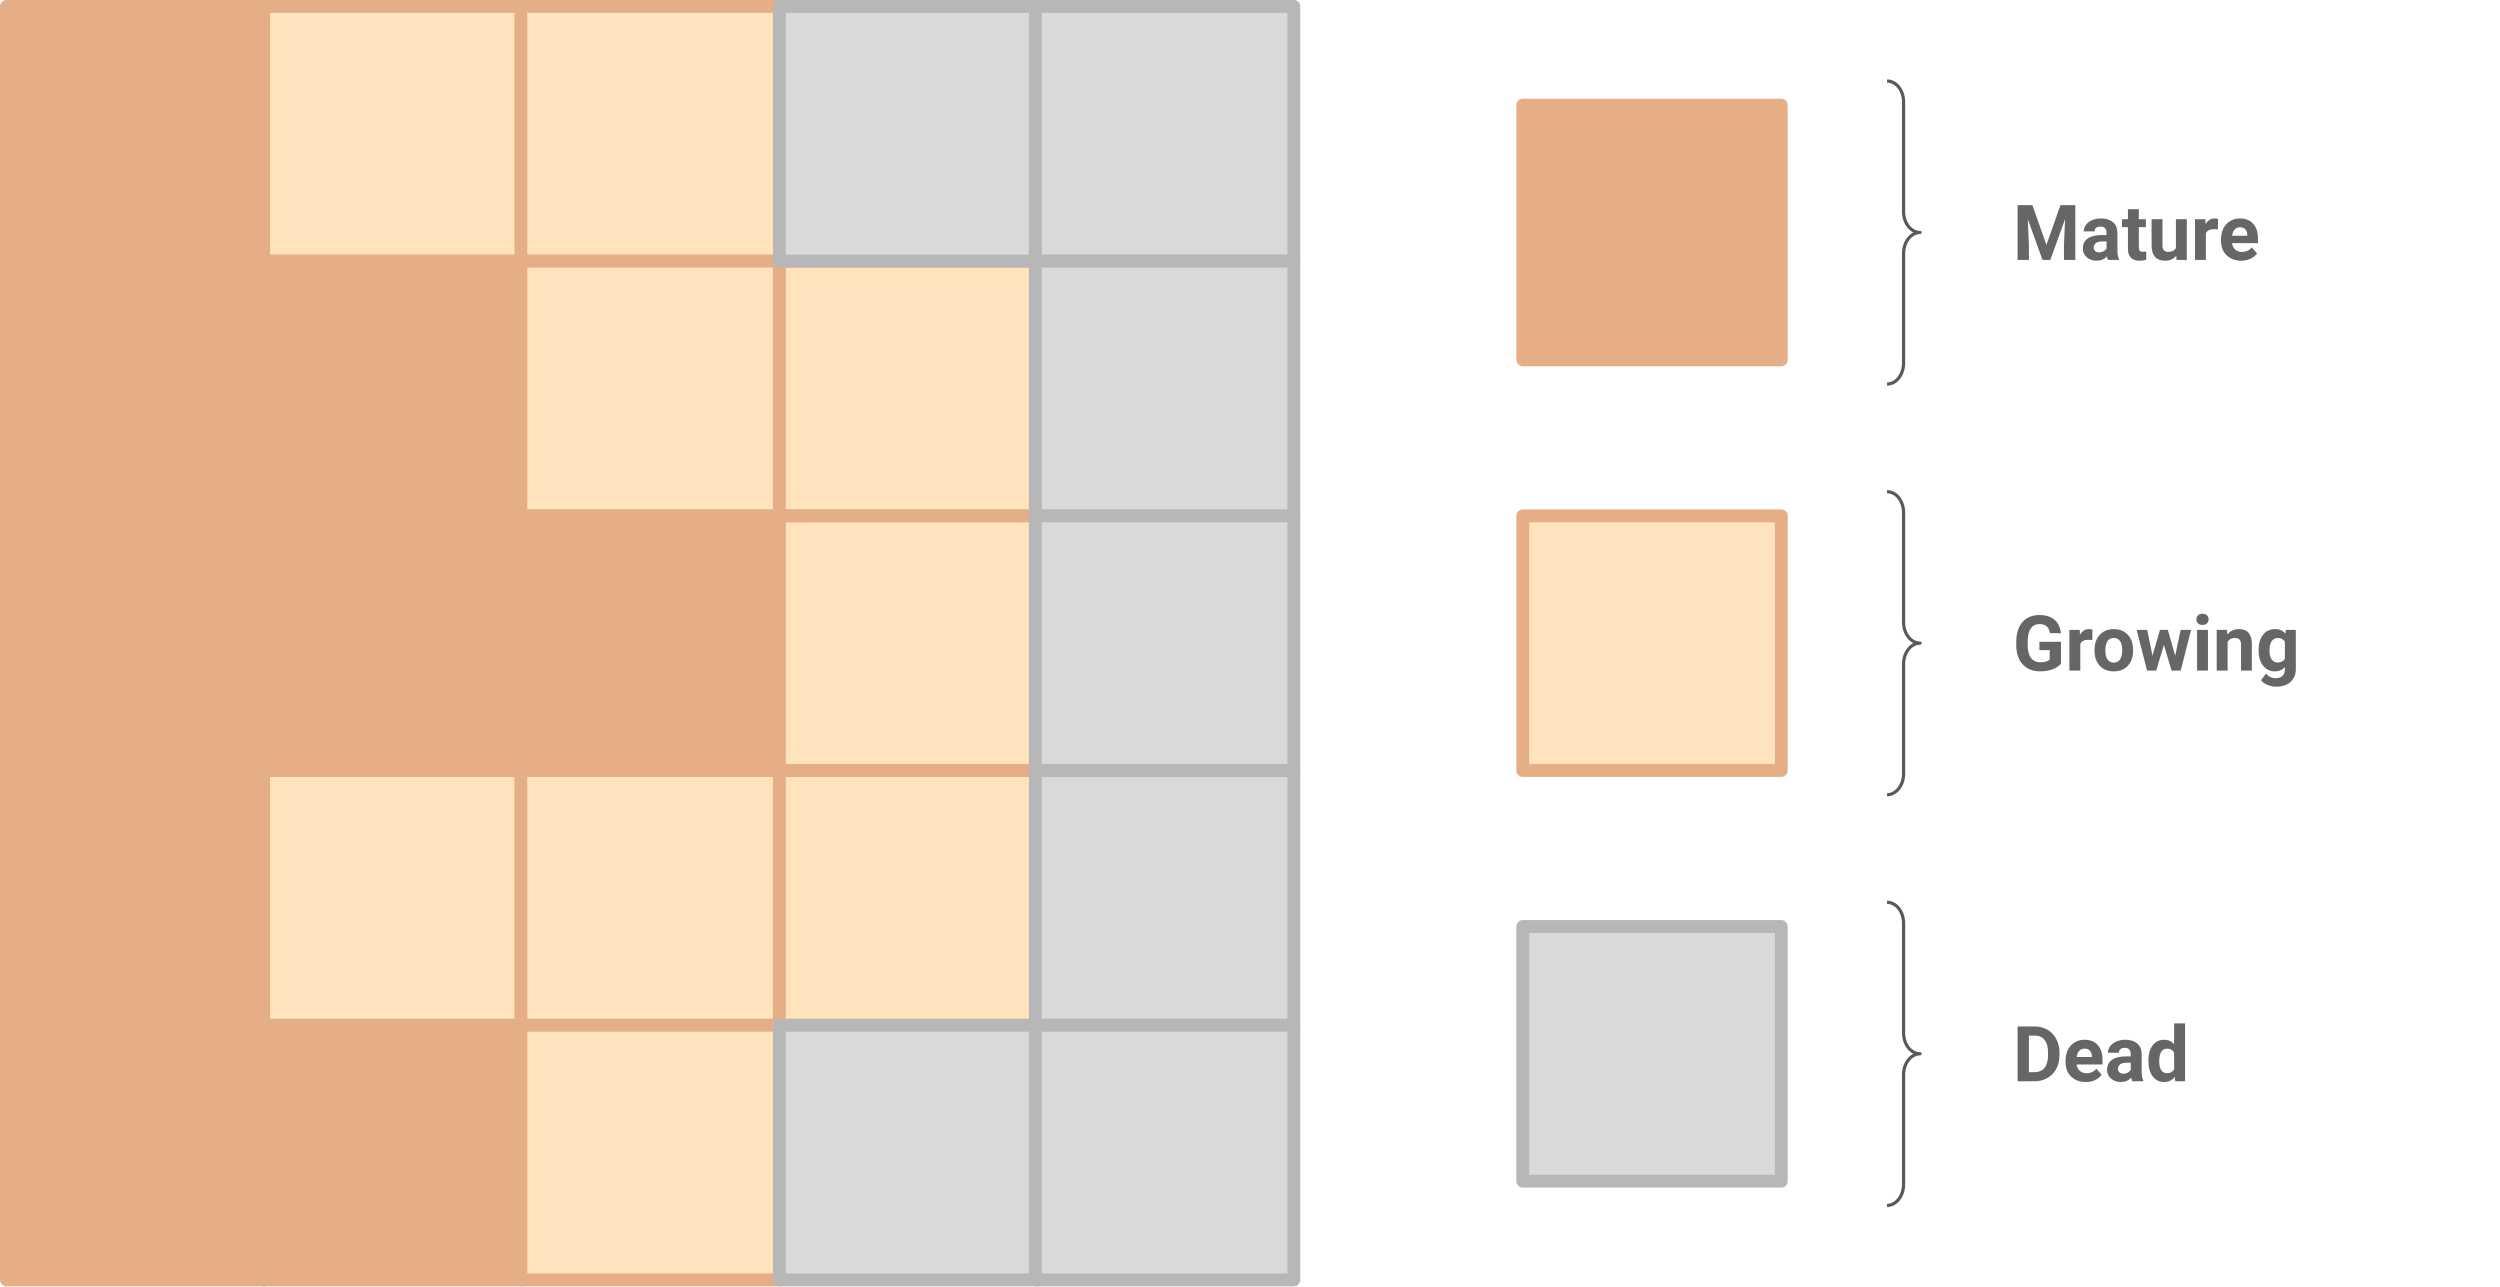
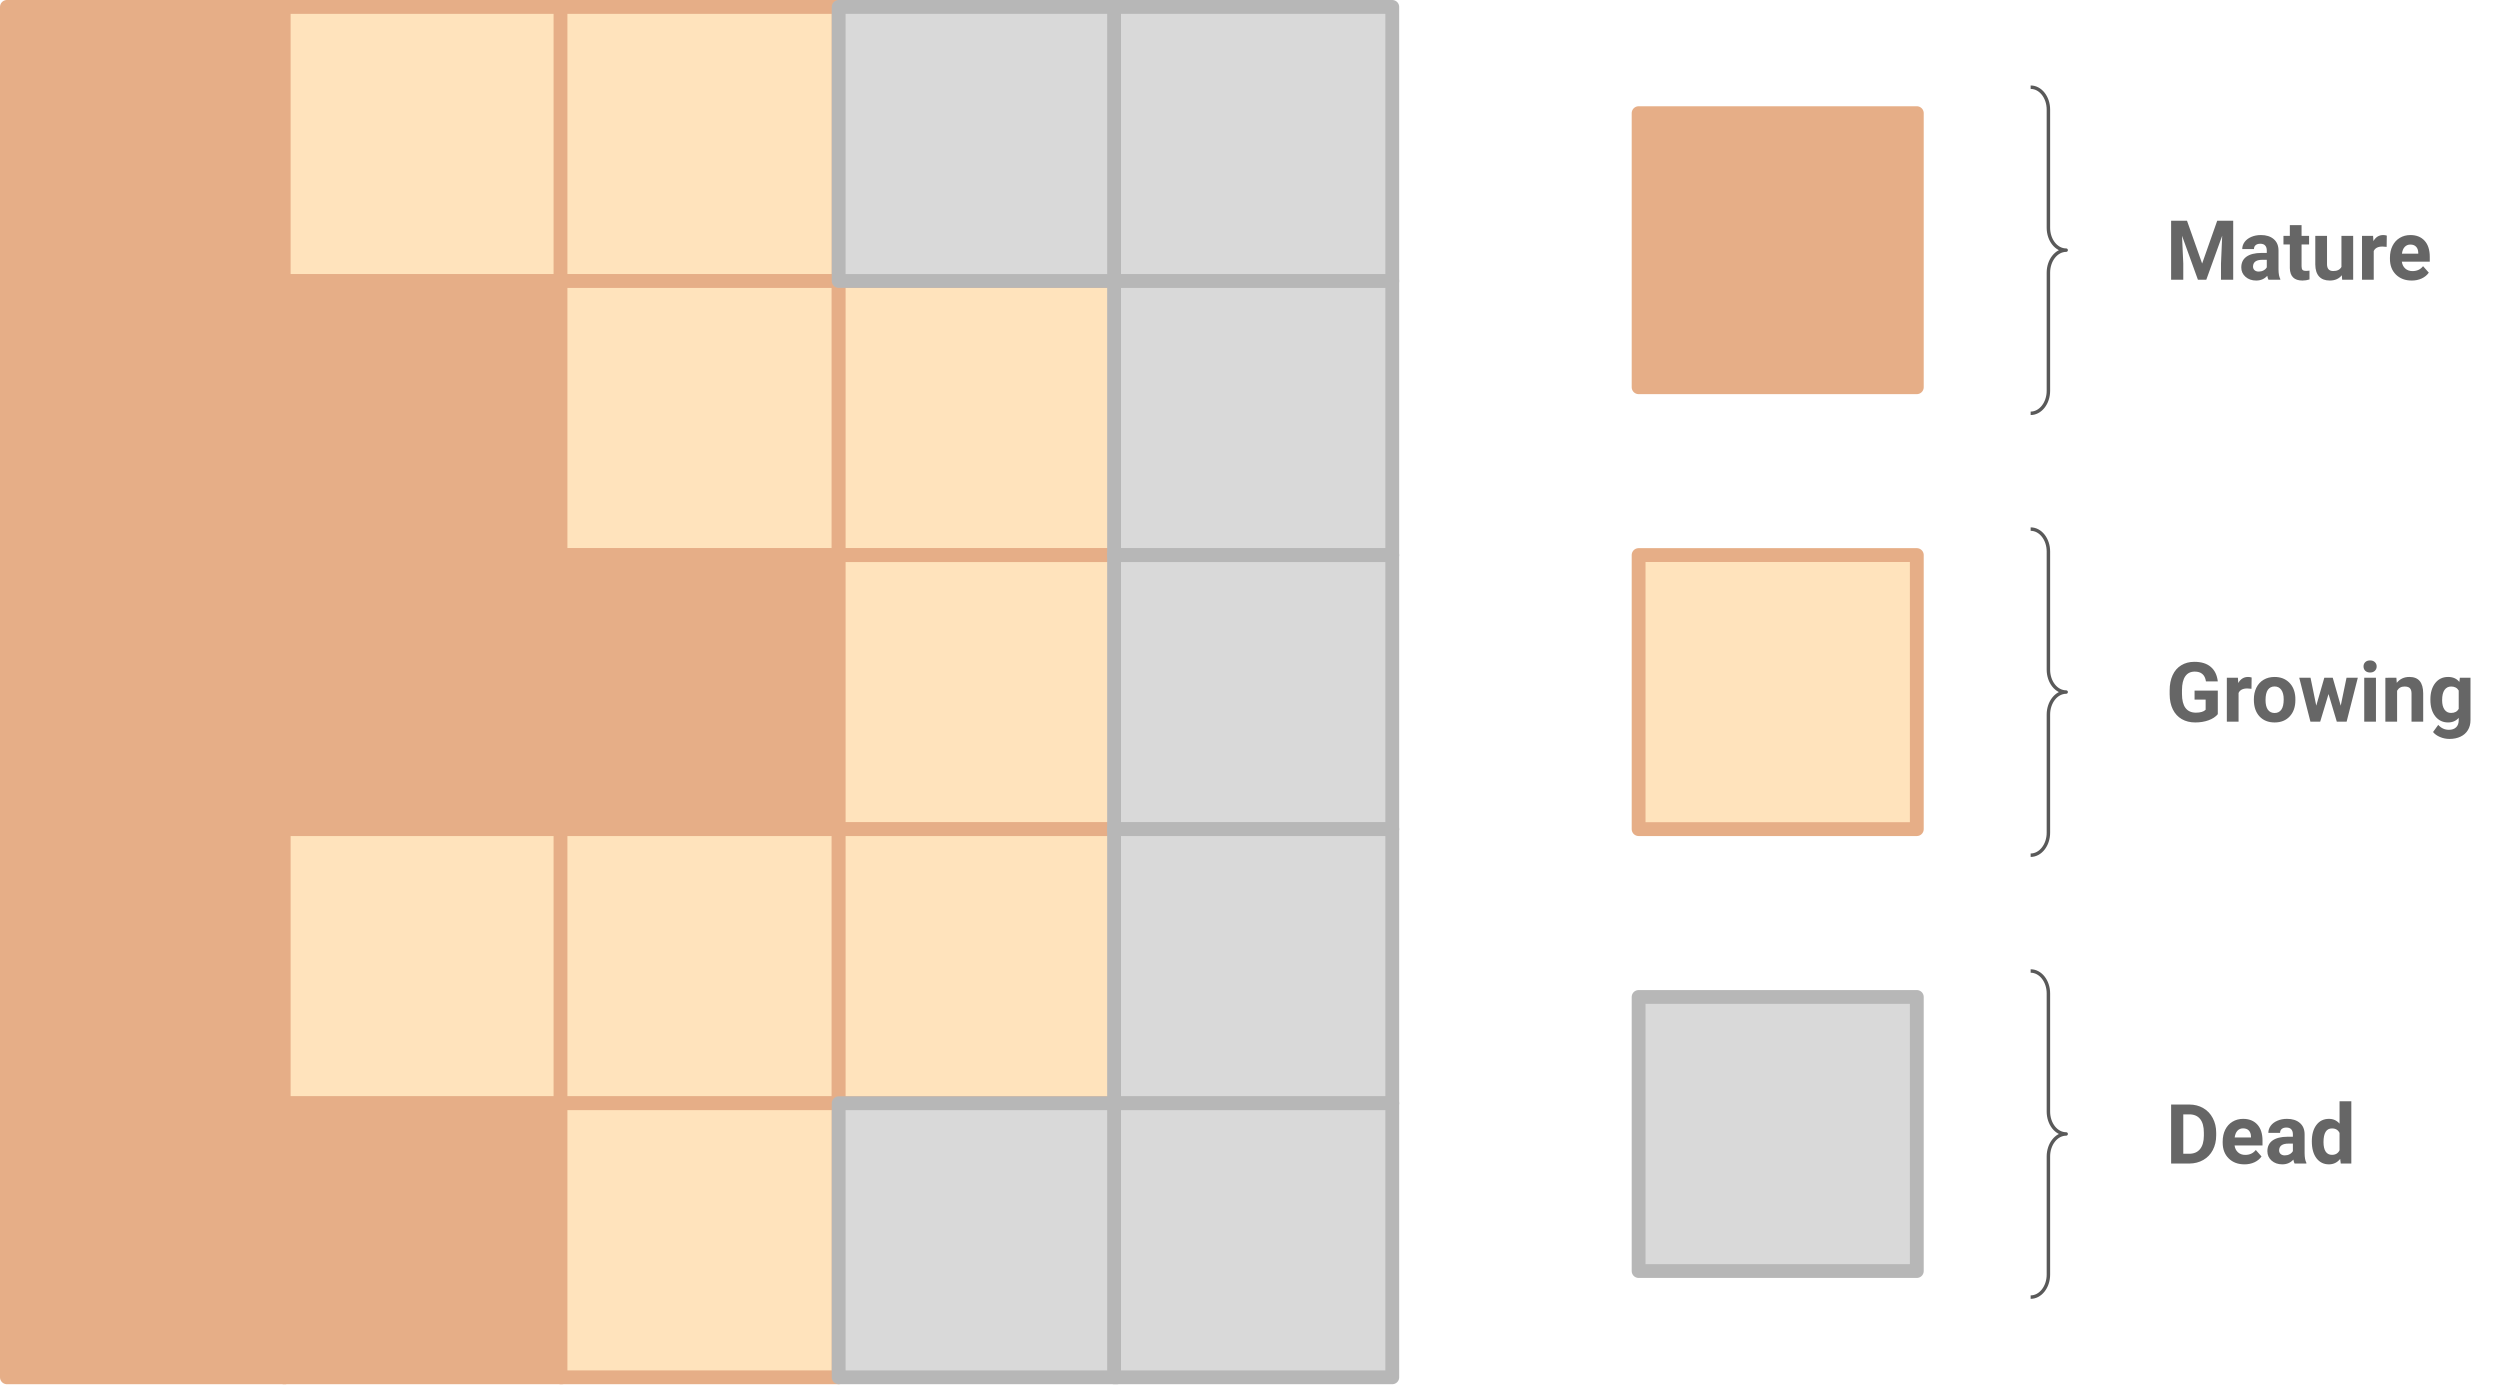
- <svg xmlns="http://www.w3.org/2000/svg" version="1.1" viewBox="0 0 777.898 400.257" stroke-miterlimit="10" id="svg151" width="777.898" height="400.257" style="fill:none;stroke:none;stroke-linecap:square;stroke-miterlimit:10">
+ <svg xmlns="http://www.w3.org/2000/svg" version="1.1" viewBox="0 0 722.898 400.257" stroke-miterlimit="10" id="svg151" width="722.898" height="400.257" style="fill:none;stroke:none;stroke-linecap:square;stroke-miterlimit:10">
  <defs id="defs155" />
  <clipPath id="g6e326a5eaa_0_0.0">
    <path d="M 0,0 H 2880 V 1536 H 0 Z" id="path2" style="clip-rule:nonzero" />
  </clipPath>
  <g clip-path="url(#g6e326a5eaa_0_0.0)" id="g149" transform="translate(-950.6353,-567.871)">
    <path d="m 952.635,569.871 h 80.441 v 79.244 h -80.441 z" id="path7" style="fill:#e6ae87;fill-rule:evenodd" />
    <path d="m 952.635,569.871 h 80.441 v 79.244 h -80.441 z" id="path9" style="fill-rule:evenodd;stroke:#e6ae87;stroke-width:4;stroke-linecap:butt;stroke-linejoin:round" />
    <path d="m 1032.671,569.871 h 80.441 v 79.244 h -80.441 z" id="path11" style="fill:#ffe3bc;fill-rule:evenodd" />
    <path d="m 1032.671,569.871 h 80.441 v 79.244 h -80.441 z" id="path13" style="fill-rule:evenodd;stroke:#e6ae87;stroke-width:4;stroke-linecap:butt;stroke-linejoin:round" />
    <path d="m 1112.708,569.871 h 80.441 v 79.244 h -80.441 z" id="path15" style="fill:#ffe3bc;fill-rule:evenodd" />
    <path d="m 1112.708,569.871 h 80.441 v 79.244 h -80.441 z" id="path17" style="fill-rule:evenodd;stroke:#e6ae87;stroke-width:4;stroke-linecap:butt;stroke-linejoin:round" />
    <path d="m 1537.816,687.385 c 2.835,-0.009 5.134,-2.925 5.134,-6.514 v -34.153 c 0,-3.589 2.299,-6.505 5.134,-6.514 v 0 c -2.835,0.009 -5.134,-2.894 -5.134,-6.483 v -34.153 0 c 0,-3.589 -2.299,-6.491 -5.134,-6.482 z" id="path19" style="fill:#000000;fill-opacity:0;fill-rule:evenodd" />
    <path d="m 1537.816,687.385 c 2.835,-0.009 5.134,-2.925 5.134,-6.514 v -34.153 c 0,-3.589 2.299,-6.505 5.134,-6.514 v 0 c -2.835,0.009 -5.134,-2.894 -5.134,-6.483 v -34.153 0 c 0,-3.589 -2.299,-6.491 -5.134,-6.482" id="path21" style="fill:#000000;fill-opacity:0;fill-rule:evenodd" />
    <path d="m 1537.816,687.385 c 2.835,-0.009 5.134,-2.925 5.134,-6.514 v -34.153 c 0,-3.589 2.299,-6.505 5.134,-6.514 v 0 c -2.835,0.009 -5.134,-2.894 -5.134,-6.483 v -34.153 0 c 0,-3.589 -2.299,-6.491 -5.134,-6.482" id="path23" style="fill-rule:evenodd;stroke:#595959;stroke-width:1;stroke-linecap:butt;stroke-linejoin:round" />
    <path d="m 1728.533,617.007 h -160.63 v 46.425 h 160.63 z" id="path25" style="fill:#000000;fill-opacity:0;fill-rule:evenodd" />
    <path d="m 1583.028,631.697 4.375,12.375 4.359,-12.375 h 4.625 v 17.062 h -3.531 v -4.672 l 0.344,-8.047 -4.594,12.719 h -2.422 l -4.594,-12.703 0.359,8.031 v 4.672 h -3.516 v -17.062 z m 23.555,17.062 q -0.234,-0.453 -0.344,-1.141 -1.234,1.375 -3.203,1.375 -1.859,0 -3.094,-1.078 -1.219,-1.078 -1.219,-2.719 0,-2.016 1.484,-3.094 1.5,-1.078 4.328,-1.094 h 1.562 v -0.719 q 0,-0.891 -0.453,-1.406 -0.453,-0.531 -1.422,-0.531 -0.859,0 -1.344,0.406 -0.484,0.406 -0.484,1.125 h -3.391 q 0,-1.094 0.672,-2.031 0.688,-0.938 1.922,-1.469 1.25,-0.547 2.797,-0.547 2.344,0 3.719,1.188 1.375,1.172 1.375,3.312 v 5.484 q 0.016,1.812 0.516,2.734 v 0.203 z m -2.812,-2.359 q 0.75,0 1.375,-0.328 0.641,-0.344 0.953,-0.906 v -2.172 h -1.266 q -2.547,0 -2.703,1.75 l -0.016,0.203 q 0,0.641 0.438,1.047 0.453,0.406 1.219,0.406 z m 12.383,-13.438 v 3.109 h 2.172 v 2.484 h -2.172 v 6.328 q 0,0.703 0.266,1.016 0.266,0.297 1.031,0.297 0.562,0 1,-0.078 v 2.562 q -1,0.312 -2.047,0.312 -3.562,0 -3.641,-3.594 v -6.844 h -1.844 v -2.484 h 1.844 v -3.109 z m 11.641,14.5 q -1.25,1.531 -3.469,1.531 -2.031,0 -3.109,-1.172 -1.062,-1.172 -1.094,-3.438 v -8.312 h 3.391 v 8.203 q 0,1.969 1.797,1.969 1.734,0 2.375,-1.188 v -8.984 h 3.391 v 12.688 h -3.188 z m 12.961,-8.203 q -0.688,-0.094 -1.219,-0.094 -1.922,0 -2.516,1.297 v 8.297 h -3.391 v -12.688 h 3.203 l 0.094,1.516 q 1.016,-1.75 2.828,-1.75 0.562,0 1.047,0.156 z m 7.25,9.734 q -2.797,0 -4.547,-1.703 -1.75,-1.719 -1.75,-4.562 v -0.328 q 0,-1.922 0.734,-3.422 0.75,-1.5 2.094,-2.312 1.359,-0.828 3.094,-0.828 2.594,0 4.094,1.641 1.5,1.641 1.5,4.656 v 1.391 h -8.078 q 0.156,1.234 0.984,1.984 0.828,0.75 2.094,0.75 1.953,0 3.062,-1.422 l 1.656,1.875 q -0.75,1.078 -2.062,1.688 -1.297,0.594 -2.875,0.594 z m -0.391,-10.406 q -1,0 -1.641,0.688 -0.625,0.672 -0.797,1.938 h 4.719 v -0.266 q -0.031,-1.125 -0.625,-1.734 -0.578,-0.625 -1.656,-0.625 z" id="path27" style="fill:#666666;fill-rule:nonzero" />
    <path d="m 952.635,649.13 h 80.441 v 79.244 h -80.441 z" id="path29" style="fill:#e6ae87;fill-rule:evenodd" />
    <path d="m 952.635,649.13 h 80.441 v 79.244 h -80.441 z" id="path31" style="fill-rule:evenodd;stroke:#e6ae87;stroke-width:4;stroke-linecap:butt;stroke-linejoin:round" />
    <path d="m 1032.671,649.13 h 80.441 v 79.244 h -80.441 z" id="path33" style="fill:#e6ae87;fill-rule:evenodd" />
    <path d="m 1032.671,649.13 h 80.441 v 79.244 h -80.441 z" id="path35" style="fill-rule:evenodd;stroke:#e6ae87;stroke-width:4;stroke-linecap:butt;stroke-linejoin:round" />
    <path d="m 1112.708,649.13 h 80.441 v 79.244 h -80.441 z" id="path37" style="fill:#ffe3bc;fill-rule:evenodd" />
    <path d="m 1112.708,649.13 h 80.441 v 79.244 h -80.441 z" id="path39" style="fill-rule:evenodd;stroke:#e6ae87;stroke-width:4;stroke-linecap:butt;stroke-linejoin:round" />
    <path d="m 952.635,728.389 h 80.441 v 79.244 h -80.441 z" id="path41" style="fill:#e6ae87;fill-rule:evenodd" />
    <path d="m 952.635,728.389 h 80.441 v 79.244 h -80.441 z" id="path43" style="fill-rule:evenodd;stroke:#e6ae87;stroke-width:4;stroke-linecap:butt;stroke-linejoin:round" />
    <path d="m 1032.671,728.389 h 80.441 v 79.244 h -80.441 z" id="path45" style="fill:#e6ae87;fill-rule:evenodd" />
    <path d="m 1032.671,728.389 h 80.441 v 79.244 h -80.441 z" id="path47" style="fill-rule:evenodd;stroke:#e6ae87;stroke-width:4;stroke-linecap:butt;stroke-linejoin:round" />
    <path d="m 1112.708,728.389 h 80.441 v 79.244 h -80.441 z" id="path49" style="fill:#e6ae87;fill-rule:evenodd" />
    <path d="m 1112.708,728.389 h 80.441 v 79.244 h -80.441 z" id="path51" style="fill-rule:evenodd;stroke:#e6ae87;stroke-width:4;stroke-linecap:butt;stroke-linejoin:round" />
    <path d="m 1193.149,649.131 h 80.441 v 79.244 h -80.441 z" id="path53" style="fill:#ffe3bc;fill-rule:evenodd" />
    <path d="m 1193.149,649.131 h 80.441 v 79.244 h -80.441 z" id="path55" style="fill-rule:evenodd;stroke:#e6ae87;stroke-width:4;stroke-linecap:butt;stroke-linejoin:round" />
    <path d="m 1193.149,728.39 h 80.441 v 79.244 h -80.441 z" id="path57" style="fill:#ffe3bc;fill-rule:evenodd" />
    <path d="m 1193.149,728.39 h 80.441 v 79.244 h -80.441 z" id="path59" style="fill-rule:evenodd;stroke:#e6ae87;stroke-width:4;stroke-linecap:butt;stroke-linejoin:round" />
    <path d="m 952.635,807.633 h 80.441 v 79.244 h -80.441 z" id="path61" style="fill:#e6ae87;fill-rule:evenodd" />
    <path d="m 952.635,807.633 h 80.441 v 79.244 h -80.441 z" id="path63" style="fill-rule:evenodd;stroke:#e6ae87;stroke-width:4;stroke-linecap:butt;stroke-linejoin:round" />
    <path d="m 1032.671,807.633 h 80.441 v 79.244 h -80.441 z" id="path65" style="fill:#ffe3bc;fill-rule:evenodd" />
    <path d="m 1032.671,807.633 h 80.441 v 79.244 h -80.441 z" id="path67" style="fill-rule:evenodd;stroke:#e6ae87;stroke-width:4;stroke-linecap:butt;stroke-linejoin:round" />
    <path d="m 1112.708,807.633 h 80.441 v 79.244 h -80.441 z" id="path69" style="fill:#ffe3bc;fill-rule:evenodd" />
    <path d="m 1112.708,807.633 h 80.441 v 79.244 h -80.441 z" id="path71" style="fill-rule:evenodd;stroke:#e6ae87;stroke-width:4;stroke-linecap:butt;stroke-linejoin:round" />
    <path d="m 1193.149,807.634 h 80.441 v 79.244 h -80.441 z" id="path73" style="fill:#ffe3bc;fill-rule:evenodd" />
    <path d="m 1193.149,807.634 h 80.441 v 79.244 h -80.441 z" id="path75" style="fill-rule:evenodd;stroke:#e6ae87;stroke-width:4;stroke-linecap:butt;stroke-linejoin:round" />
    <path d="m 952.635,886.882 h 80.441 v 79.244 h -80.441 z" id="path77" style="fill:#e6ae87;fill-rule:evenodd" />
    <path d="m 952.635,886.882 h 80.441 v 79.244 h -80.441 z" id="path79" style="fill-rule:evenodd;stroke:#e6ae87;stroke-width:4;stroke-linecap:butt;stroke-linejoin:round" />
    <path d="m 1032.671,886.882 h 80.441 v 79.244 h -80.441 z" id="path81" style="fill:#e6ae87;fill-rule:evenodd" />
    <path d="m 1032.671,886.882 h 80.441 v 79.244 h -80.441 z" id="path83" style="fill-rule:evenodd;stroke:#e6ae87;stroke-width:4;stroke-linecap:butt;stroke-linejoin:round" />
    <path d="m 1112.708,886.882 h 80.441 v 79.244 h -80.441 z" id="path85" style="fill:#ffe3bc;fill-rule:evenodd" />
    <path d="m 1112.708,886.882 h 80.441 v 79.244 h -80.441 z" id="path87" style="fill-rule:evenodd;stroke:#e6ae87;stroke-width:4;stroke-linecap:butt;stroke-linejoin:round" />
    <path d="m 1537.816,815.165 c 2.835,-0.009 5.134,-2.925 5.134,-6.514 v -34.153 c 0,-3.589 2.299,-6.505 5.134,-6.514 v 0 c -2.835,0.009 -5.134,-2.894 -5.134,-6.483 v -34.153 0 c 0,-3.589 -2.299,-6.491 -5.134,-6.482 z" id="path89" style="fill:#000000;fill-opacity:0;fill-rule:evenodd" />
    <path d="m 1537.816,815.165 c 2.835,-0.009 5.134,-2.925 5.134,-6.514 v -34.153 c 0,-3.589 2.299,-6.505 5.134,-6.514 v 0 c -2.835,0.009 -5.134,-2.894 -5.134,-6.483 v -34.153 0 c 0,-3.589 -2.299,-6.491 -5.134,-6.482" id="path91" style="fill:#000000;fill-opacity:0;fill-rule:evenodd" />
    <path d="m 1537.816,815.165 c 2.835,-0.009 5.134,-2.925 5.134,-6.514 v -34.153 c 0,-3.589 2.299,-6.505 5.134,-6.514 v 0 c -2.835,0.009 -5.134,-2.894 -5.134,-6.483 v -34.153 0 c 0,-3.589 -2.299,-6.491 -5.134,-6.482" id="path93" style="fill-rule:evenodd;stroke:#595959;stroke-width:1;stroke-linecap:butt;stroke-linejoin:round" />
    <path d="m 1728.533,744.788 h -160.63 v 46.425 h 160.63 z" id="path95" style="fill:#000000;fill-opacity:0;fill-rule:evenodd" />
    <path d="m 1591.934,774.384 q -0.953,1.141 -2.688,1.766 -1.734,0.625 -3.844,0.625 -2.219,0 -3.891,-0.969 -1.672,-0.969 -2.578,-2.797 -0.906,-1.844 -0.922,-4.328 v -1.172 q 0,-2.547 0.859,-4.406 0.859,-1.875 2.484,-2.859 1.625,-1 3.797,-1 3.031,0 4.734,1.453 1.719,1.438 2.047,4.203 h -3.422 q -0.234,-1.469 -1.047,-2.141 -0.797,-0.688 -2.203,-0.688 -1.797,0 -2.734,1.359 -0.938,1.344 -0.953,4 v 1.094 q 0,2.688 1.016,4.062 1.031,1.359 3,1.359 1.984,0 2.828,-0.844 v -2.938 h -3.203 v -2.594 h 6.719 z m 9.738,-7.344 q -0.688,-0.094 -1.219,-0.094 -1.922,0 -2.516,1.297 v 8.297 h -3.391 v -12.688 h 3.203 l 0.094,1.516 q 1.016,-1.75 2.828,-1.75 0.562,0 1.047,0.156 z m 0.691,3.047 q 0,-1.891 0.719,-3.359 0.734,-1.484 2.094,-2.297 1.359,-0.812 3.172,-0.812 2.562,0 4.188,1.578 1.625,1.562 1.812,4.266 l 0.016,0.859 q 0,2.922 -1.625,4.688 -1.625,1.766 -4.375,1.766 -2.734,0 -4.375,-1.75 -1.625,-1.766 -1.625,-4.797 z m 3.375,0.234 q 0,1.812 0.672,2.766 0.688,0.953 1.953,0.953 1.234,0 1.922,-0.938 0.703,-0.953 0.703,-3.016 0,-1.781 -0.703,-2.75 -0.688,-0.969 -1.938,-0.969 -1.25,0 -1.938,0.969 -0.672,0.969 -0.672,2.984 z m 21.742,1.609 1.672,-8.078 h 3.266 l -3.234,12.688 h -2.844 l -2.391,-7.984 -2.406,7.984 h -2.828 l -3.234,-12.688 h 3.266 l 1.656,8.062 2.328,-8.062 h 2.438 z m 10.184,4.609 h -3.391 v -12.688 h 3.391 z m -3.594,-15.969 q 0,-0.75 0.5,-1.234 0.516,-0.5 1.391,-0.5 0.875,0 1.391,0.5 0.516,0.484 0.516,1.234 0,0.781 -0.531,1.281 -0.516,0.484 -1.375,0.484 -0.844,0 -1.375,-0.484 -0.516,-0.5 -0.516,-1.281 z m 9.504,3.281 0.109,1.469 q 1.359,-1.703 3.641,-1.703 2.016,0 3,1.188 0.984,1.188 1,3.547 v 8.188 h -3.375 v -8.109 q 0,-1.078 -0.469,-1.562 -0.469,-0.484 -1.562,-0.484 -1.438,0 -2.141,1.219 v 8.938 h -3.391 v -12.688 z m 9.832,6.25 q 0,-2.922 1.391,-4.703 1.391,-1.781 3.734,-1.781 2.094,0 3.25,1.438 l 0.141,-1.203 h 3.078 v 12.266 q 0,1.672 -0.766,2.891 -0.75,1.234 -2.125,1.875 -1.375,0.656 -3.203,0.656 -1.406,0 -2.734,-0.562 -1.312,-0.562 -2,-1.438 l 1.5,-2.062 q 1.266,1.422 3.078,1.422 1.344,0 2.094,-0.719 0.75,-0.719 0.75,-2.047 v -0.688 q -1.172,1.328 -3.078,1.328 -2.281,0 -3.703,-1.781 -1.406,-1.797 -1.406,-4.75 z m 3.391,0.25 q 0,1.719 0.688,2.703 0.688,0.969 1.891,0.969 1.547,0 2.219,-1.156 v -5.328 q -0.672,-1.156 -2.188,-1.156 -1.219,0 -1.922,1 -0.688,0.984 -0.688,2.969 z" id="path97" style="fill:#666666;fill-rule:nonzero" />
    <path d="m 1537.816,942.945 c 2.835,-0.009 5.134,-2.925 5.134,-6.514 v -34.153 c 0,-3.589 2.299,-6.505 5.134,-6.514 v 0 c -2.835,0.009 -5.134,-2.894 -5.134,-6.483 v -34.153 0 c 0,-3.589 -2.299,-6.491 -5.134,-6.482 z" id="path99" style="fill:#000000;fill-opacity:0;fill-rule:evenodd" />
    <path d="m 1537.816,942.945 c 2.835,-0.009 5.134,-2.925 5.134,-6.514 v -34.153 c 0,-3.589 2.299,-6.505 5.134,-6.514 v 0 c -2.835,0.009 -5.134,-2.894 -5.134,-6.483 v -34.153 0 c 0,-3.589 -2.299,-6.491 -5.134,-6.482" id="path101" style="fill:#000000;fill-opacity:0;fill-rule:evenodd" />
    <path d="m 1537.816,942.945 c 2.835,-0.009 5.134,-2.925 5.134,-6.514 v -34.153 c 0,-3.589 2.299,-6.505 5.134,-6.514 v 0 c -2.835,0.009 -5.134,-2.894 -5.134,-6.483 v -34.153 0 c 0,-3.589 -2.299,-6.491 -5.134,-6.482" id="path103" style="fill-rule:evenodd;stroke:#595959;stroke-width:1;stroke-linecap:butt;stroke-linejoin:round" />
    <path d="m 1728.533,872.567 h -160.63 v 46.425 h 160.63 z" id="path105" style="fill:#000000;fill-opacity:0;fill-rule:evenodd" />
    <path d="m 1578.434,904.32 v -17.062 h 5.25 q 2.25,0 4.016,1.016 1.781,1.016 2.766,2.891 1,1.859 1,4.234 v 0.781 q 0,2.391 -0.984,4.25 -0.969,1.844 -2.75,2.859 -1.781,1.016 -4.016,1.031 z m 3.516,-14.219 v 11.391 h 1.688 q 2.062,0 3.156,-1.344 1.094,-1.344 1.109,-3.859 v -0.906 q 0,-2.594 -1.078,-3.938 -1.078,-1.344 -3.141,-1.344 z m 17.691,14.453 q -2.797,0 -4.547,-1.703 -1.75,-1.719 -1.75,-4.562 v -0.328 q 0,-1.922 0.734,-3.422 0.75,-1.5 2.094,-2.312 1.359,-0.828 3.094,-0.828 2.594,0 4.094,1.641 1.5,1.641 1.5,4.656 v 1.391 h -8.078 q 0.156,1.234 0.984,1.984 0.828,0.75 2.094,0.75 1.953,0 3.062,-1.422 l 1.656,1.875 q -0.75,1.078 -2.062,1.688 -1.297,0.594 -2.875,0.594 z m -0.391,-10.406 q -1,0 -1.641,0.688 -0.625,0.672 -0.797,1.938 h 4.719 v -0.266 q -0.031,-1.125 -0.625,-1.734 -0.578,-0.625 -1.656,-0.625 z m 14.879,10.172 q -0.234,-0.453 -0.344,-1.141 -1.234,1.375 -3.203,1.375 -1.859,0 -3.094,-1.078 -1.219,-1.078 -1.219,-2.719 0,-2.016 1.484,-3.094 1.5,-1.078 4.328,-1.094 h 1.562 v -0.719 q 0,-0.891 -0.453,-1.406 -0.453,-0.531 -1.422,-0.531 -0.859,0 -1.344,0.406 -0.484,0.406 -0.484,1.125 h -3.391 q 0,-1.094 0.672,-2.031 0.688,-0.938 1.922,-1.469 1.25,-0.547 2.797,-0.547 2.344,0 3.719,1.188 1.375,1.172 1.375,3.312 v 5.484 q 0.016,1.812 0.516,2.734 v 0.203 z m -2.812,-2.359 q 0.75,0 1.375,-0.328 0.641,-0.344 0.953,-0.906 v -2.172 h -1.266 q -2.547,0 -2.703,1.75 l -0.016,0.203 q 0,0.641 0.438,1.047 0.453,0.406 1.219,0.406 z m 7.805,-4.078 q 0,-2.969 1.328,-4.719 1.328,-1.766 3.641,-1.766 1.844,0 3.047,1.391 v -6.469 h 3.406 v 18 h -3.062 l -0.156,-1.344 q -1.266,1.578 -3.266,1.578 -2.234,0 -3.594,-1.766 -1.344,-1.766 -1.344,-4.906 z m 3.375,0.25 q 0,1.781 0.625,2.734 0.625,0.938 1.812,0.938 1.562,0 2.203,-1.312 v -5.016 q -0.625,-1.312 -2.188,-1.312 -2.453,0 -2.453,3.969 z" id="path107" style="fill:#666666;fill-rule:nonzero" />
    <path d="m 1424.456,856.156 h 80.441 v 79.244 h -80.441 z" id="path109" style="fill:#d9d9d9;fill-rule:evenodd" />
    <path d="m 1424.456,856.156 h 80.441 v 79.244 h -80.441 z" id="path111" style="fill-rule:evenodd;stroke:#b7b7b7;stroke-width:4;stroke-linecap:butt;stroke-linejoin:round" />
    <path d="m 1424.456,728.375 h 80.441 v 79.244 h -80.441 z" id="path113" style="fill:#ffe3bc;fill-rule:evenodd" />
    <path d="m 1424.456,728.375 h 80.441 v 79.244 h -80.441 z" id="path115" style="fill-rule:evenodd;stroke:#e6ae87;stroke-width:4;stroke-linecap:butt;stroke-linejoin:round" />
    <path d="m 1424.456,600.595 h 80.441 v 79.244 h -80.441 z" id="path117" style="fill:#e6ae87;fill-rule:evenodd" />
    <path d="m 1424.456,600.595 h 80.441 v 79.244 h -80.441 z" id="path119" style="fill-rule:evenodd;stroke:#e6ae87;stroke-width:4;stroke-linecap:butt;stroke-linejoin:round" />
    <path d="m 1193.149,569.872 h 80.441 v 79.244 h -80.441 z" id="path121" style="fill:#d9d9d9;fill-rule:evenodd" />
    <path d="m 1193.149,569.872 h 80.441 v 79.244 h -80.441 z" id="path123" style="fill-rule:evenodd;stroke:#b7b7b7;stroke-width:4;stroke-linecap:butt;stroke-linejoin:round" />
    <path d="m 1272.781,569.872 h 80.441 v 79.244 h -80.441 z" id="path125" style="fill:#d9d9d9;fill-rule:evenodd" />
    <path d="m 1272.781,569.872 h 80.441 v 79.244 h -80.441 z" id="path127" style="fill-rule:evenodd;stroke:#b7b7b7;stroke-width:4;stroke-linecap:butt;stroke-linejoin:round" />
    <path d="m 1272.781,649.131 h 80.441 v 79.244 h -80.441 z" id="path129" style="fill:#d9d9d9;fill-rule:evenodd" />
    <path d="m 1272.781,649.131 h 80.441 v 79.244 h -80.441 z" id="path131" style="fill-rule:evenodd;stroke:#b7b7b7;stroke-width:4;stroke-linecap:butt;stroke-linejoin:round" />
    <path d="m 1272.781,728.39 h 80.441 v 79.244 h -80.441 z" id="path133" style="fill:#d9d9d9;fill-rule:evenodd" />
    <path d="m 1272.781,728.39 h 80.441 v 79.244 h -80.441 z" id="path135" style="fill-rule:evenodd;stroke:#b7b7b7;stroke-width:4;stroke-linecap:butt;stroke-linejoin:round" />
    <path d="m 1272.781,807.634 h 80.441 v 79.244 h -80.441 z" id="path137" style="fill:#d9d9d9;fill-rule:evenodd" />
    <path d="m 1272.781,807.634 h 80.441 v 79.244 h -80.441 z" id="path139" style="fill-rule:evenodd;stroke:#b7b7b7;stroke-width:4;stroke-linecap:butt;stroke-linejoin:round" />
    <path d="m 1193.149,886.884 h 80.441 v 79.244 h -80.441 z" id="path141" style="fill:#d9d9d9;fill-rule:evenodd" />
    <path d="m 1193.149,886.884 h 80.441 v 79.244 h -80.441 z" id="path143" style="fill-rule:evenodd;stroke:#b7b7b7;stroke-width:4;stroke-linecap:butt;stroke-linejoin:round" />
    <path d="m 1272.781,886.884 h 80.441 v 79.244 h -80.441 z" id="path145" style="fill:#d9d9d9;fill-rule:evenodd" />
    <path d="m 1272.781,886.884 h 80.441 v 79.244 h -80.441 z" id="path147" style="fill-rule:evenodd;stroke:#b7b7b7;stroke-width:4;stroke-linecap:butt;stroke-linejoin:round" />
  </g>
</svg>
